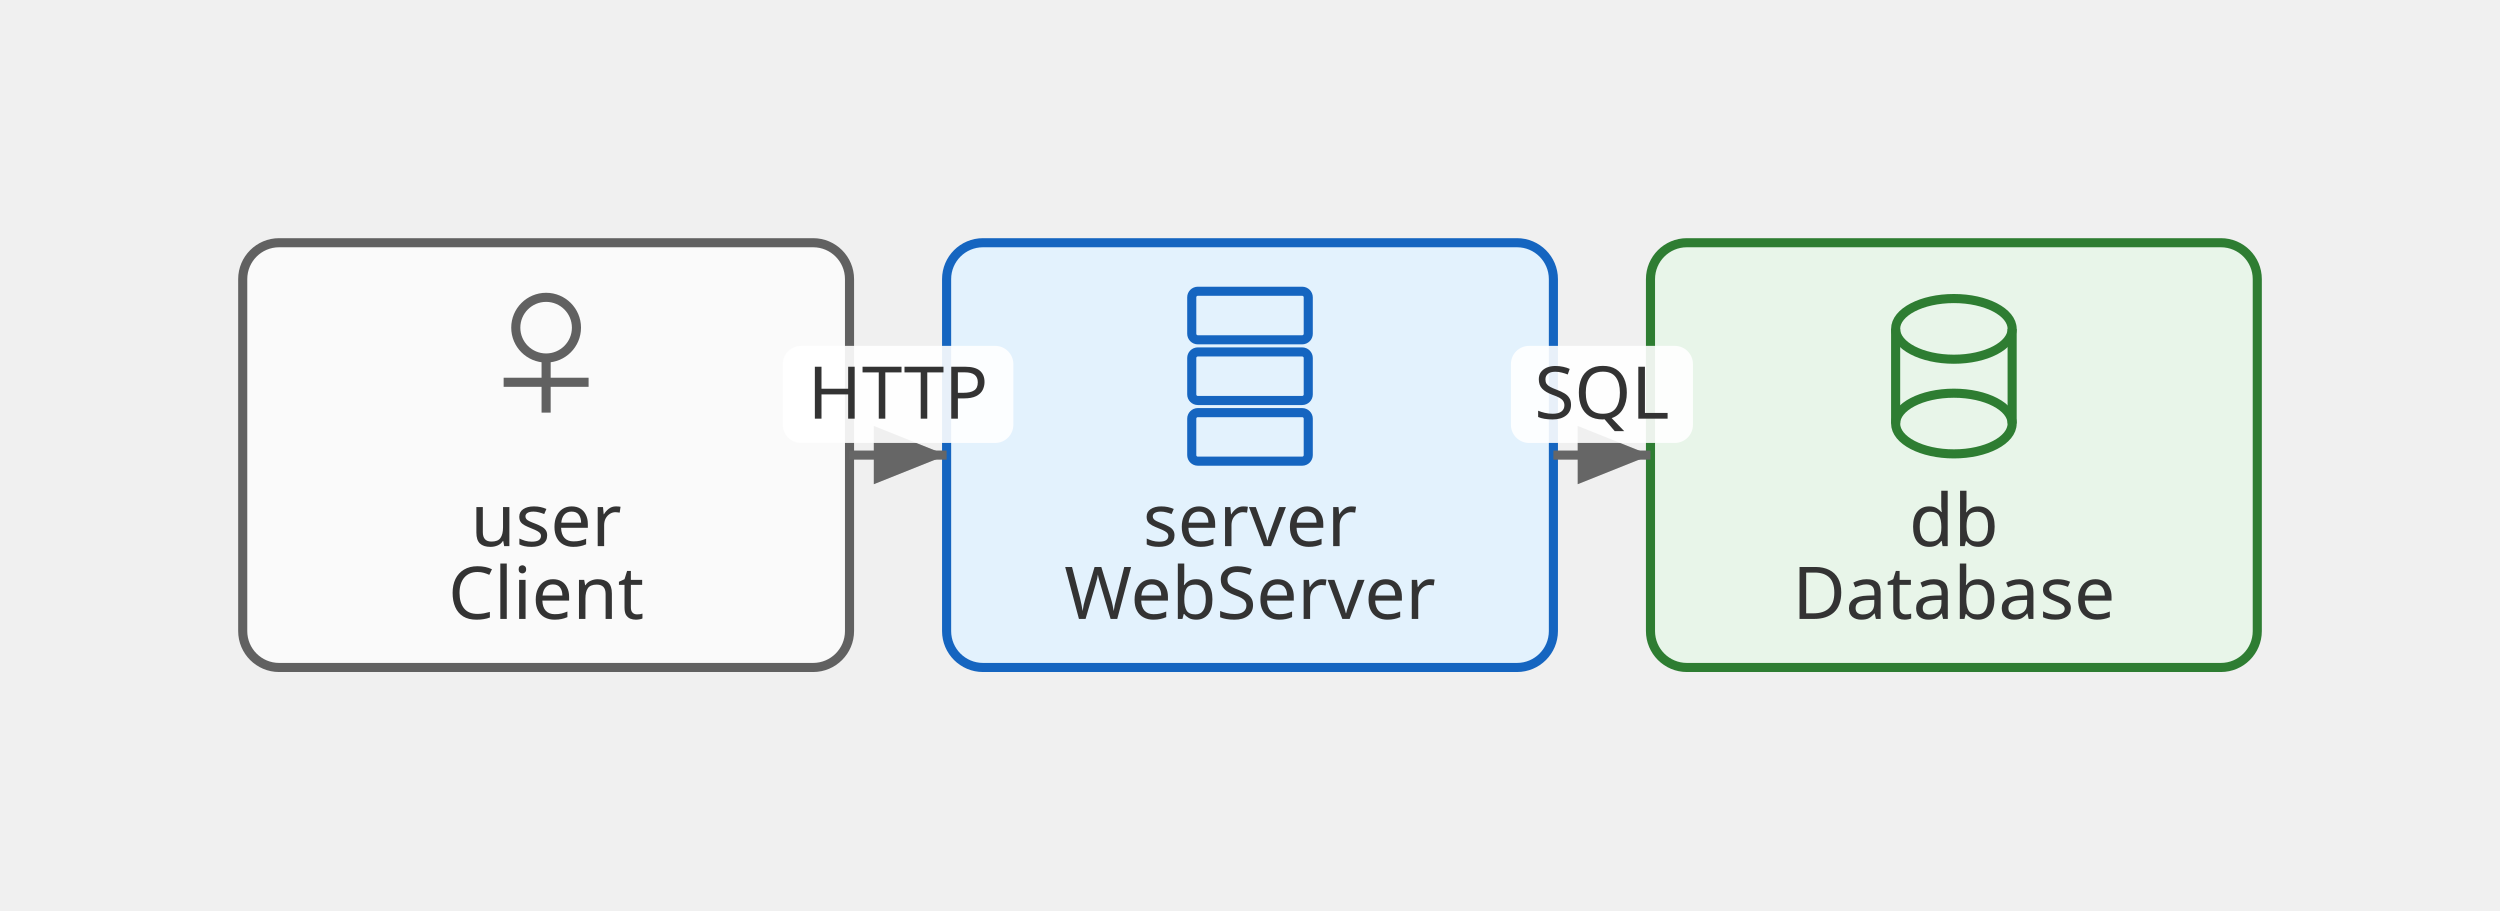
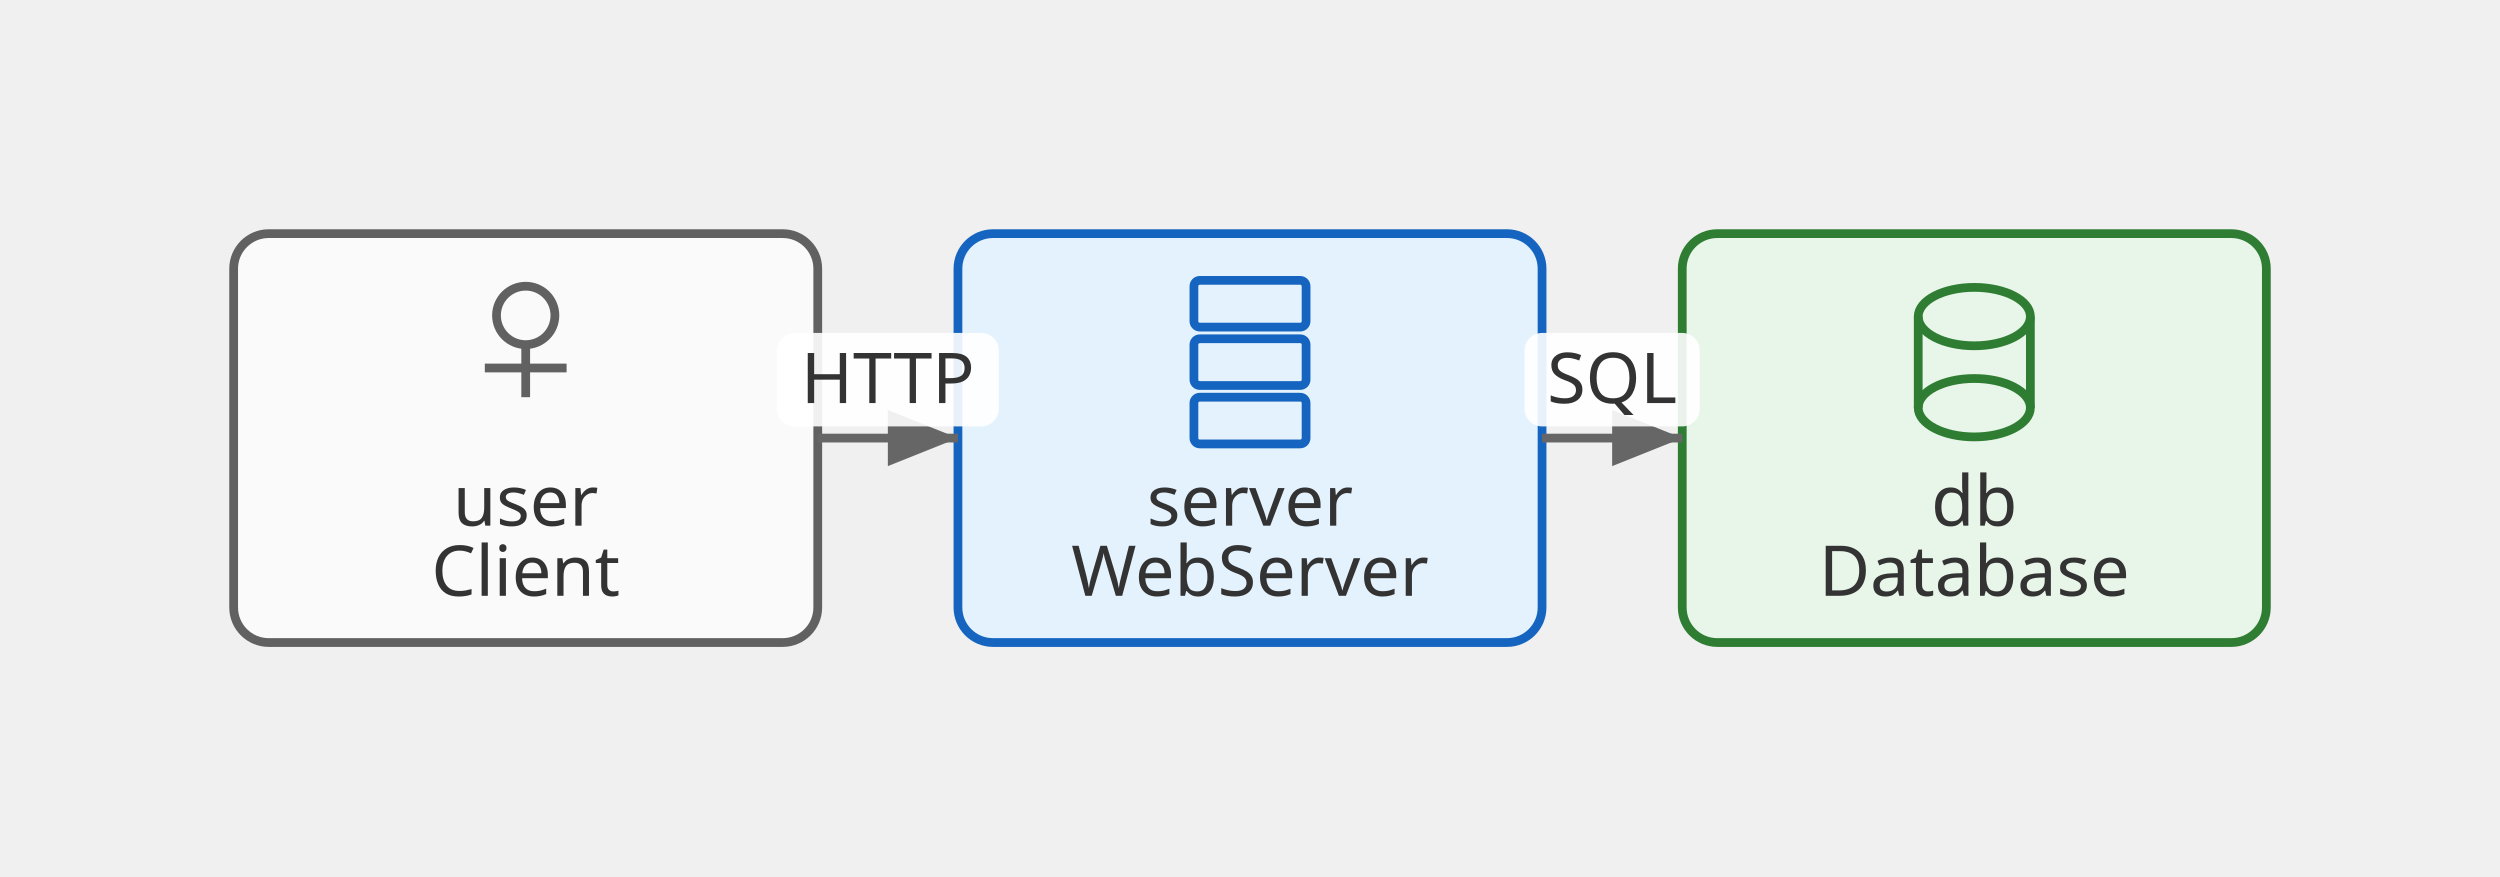
- <svg xmlns="http://www.w3.org/2000/svg" width="412" height="150" viewBox="0 0 412 150">
+ <svg xmlns="http://www.w3.org/2000/svg" width="428" height="150" viewBox="0 0 428 150">
  <style>text { font-family: sans-serif; font-size: 12px; fill: #333; }</style>
  <defs>
    <marker id="arrow" viewBox="0 0 10 10" refX="10" refY="5" markerWidth="8" markerHeight="8" orient="auto">
      <polygon points="0,1 10,5 0,9" fill="#666" />
    </marker>
  </defs>
  <rect x="40" y="40" width="100" height="70" rx="6" fill="#fafafa" stroke="#616161" stroke-width="1.5" />
  <circle cx="90" cy="54" r="5" fill="none" stroke="#616161" stroke-width="1.5" />
  <line x1="90" y1="59" x2="90" y2="68" stroke="#616161" stroke-width="1.5" />
  <line x1="83" y1="63" x2="97" y2="63" stroke="#616161" stroke-width="1.5" />
  <text x="90" y="102" text-anchor="middle" font-size="11">Client</text>
  <text x="90" y="90" text-anchor="middle" font-size="9" fill="#616161">user</text>
-   <rect x="156" y="40" width="100" height="70" rx="6" fill="#e3f2fd" stroke="#1565c0" stroke-width="1.5" />
-   <rect x="196.4" y="48" width="19.2" height="8" rx="1" fill="none" stroke="#1565c0" stroke-width="1.5" />
-   <rect x="196.4" y="58" width="19.2" height="8" rx="1" fill="none" stroke="#1565c0" stroke-width="1.5" />
-   <rect x="196.4" y="68" width="19.2" height="8" rx="1" fill="none" stroke="#1565c0" stroke-width="1.5" />
-   <text x="206" y="102" text-anchor="middle" font-size="11">WebServer</text>
-   <text x="206" y="90" text-anchor="middle" font-size="9" fill="#1565c0">server</text>
-   <rect x="272" y="40" width="100" height="70" rx="6" fill="#e8f5e9" stroke="#2e7d32" stroke-width="1.5" />
-   <ellipse cx="322" cy="54.2" rx="9.6" ry="5" fill="none" stroke="#2e7d32" stroke-width="1.5" />
-   <line x1="312.4" y1="54.2" x2="312.4" y2="69.8" stroke="#2e7d32" stroke-width="1.5" />
-   <line x1="331.6" y1="54.2" x2="331.6" y2="69.8" stroke="#2e7d32" stroke-width="1.5" />
-   <ellipse cx="322" cy="69.8" rx="9.6" ry="5" fill="none" stroke="#2e7d32" stroke-width="1.5" />
-   <text x="322" y="102" text-anchor="middle" font-size="11">Database</text>
-   <text x="322" y="90" text-anchor="middle" font-size="9" fill="#2e7d32">db</text>
-   <path d="M140,75 L156,75" fill="none" stroke="#666" stroke-width="1.5" marker-end="url(#arrow)" />
-   <rect x="129" y="57" width="38" height="16" rx="3" fill="white" opacity="0.9" />
-   <text x="148" y="69" text-anchor="middle" font-size="11" fill="#666">HTTP</text>
-   <path d="M256,75 L272,75" fill="none" stroke="#666" stroke-width="1.5" marker-end="url(#arrow)" />
-   <rect x="249" y="57" width="30" height="16" rx="3" fill="white" opacity="0.9" />
-   <text x="264" y="69" text-anchor="middle" font-size="11" fill="#666">SQL</text>
+   <rect x="164" y="40" width="100" height="70" rx="6" fill="#e3f2fd" stroke="#1565c0" stroke-width="1.5" />
+   <rect x="204.4" y="48" width="19.2" height="8" rx="1" fill="none" stroke="#1565c0" stroke-width="1.5" />
+   <rect x="204.4" y="58" width="19.2" height="8" rx="1" fill="none" stroke="#1565c0" stroke-width="1.5" />
+   <rect x="204.4" y="68" width="19.2" height="8" rx="1" fill="none" stroke="#1565c0" stroke-width="1.5" />
+   <text x="214" y="102" text-anchor="middle" font-size="11">WebServer</text>
+   <text x="214" y="90" text-anchor="middle" font-size="9" fill="#1565c0">server</text>
+   <rect x="288" y="40" width="100" height="70" rx="6" fill="#e8f5e9" stroke="#2e7d32" stroke-width="1.5" />
+   <ellipse cx="338" cy="54.2" rx="9.6" ry="5" fill="none" stroke="#2e7d32" stroke-width="1.5" />
+   <line x1="328.4" y1="54.2" x2="328.4" y2="69.8" stroke="#2e7d32" stroke-width="1.5" />
+   <line x1="347.6" y1="54.2" x2="347.6" y2="69.8" stroke="#2e7d32" stroke-width="1.5" />
+   <ellipse cx="338" cy="69.8" rx="9.6" ry="5" fill="none" stroke="#2e7d32" stroke-width="1.5" />
+   <text x="338" y="102" text-anchor="middle" font-size="11">Database</text>
+   <text x="338" y="90" text-anchor="middle" font-size="9" fill="#2e7d32">db</text>
+   <path d="M140,75 L164,75" fill="none" stroke="#666" stroke-width="1.5" marker-end="url(#arrow)" />
+   <rect x="133" y="57" width="38" height="16" rx="3" fill="white" opacity="0.9" />
+   <text x="152" y="69" text-anchor="middle" font-size="11" fill="#666">HTTP</text>
+   <path d="M264,75 L288,75" fill="none" stroke="#666" stroke-width="1.5" marker-end="url(#arrow)" />
+   <rect x="261" y="57" width="30" height="16" rx="3" fill="white" opacity="0.9" />
+   <text x="276" y="69" text-anchor="middle" font-size="11" fill="#666">SQL</text>
</svg>
